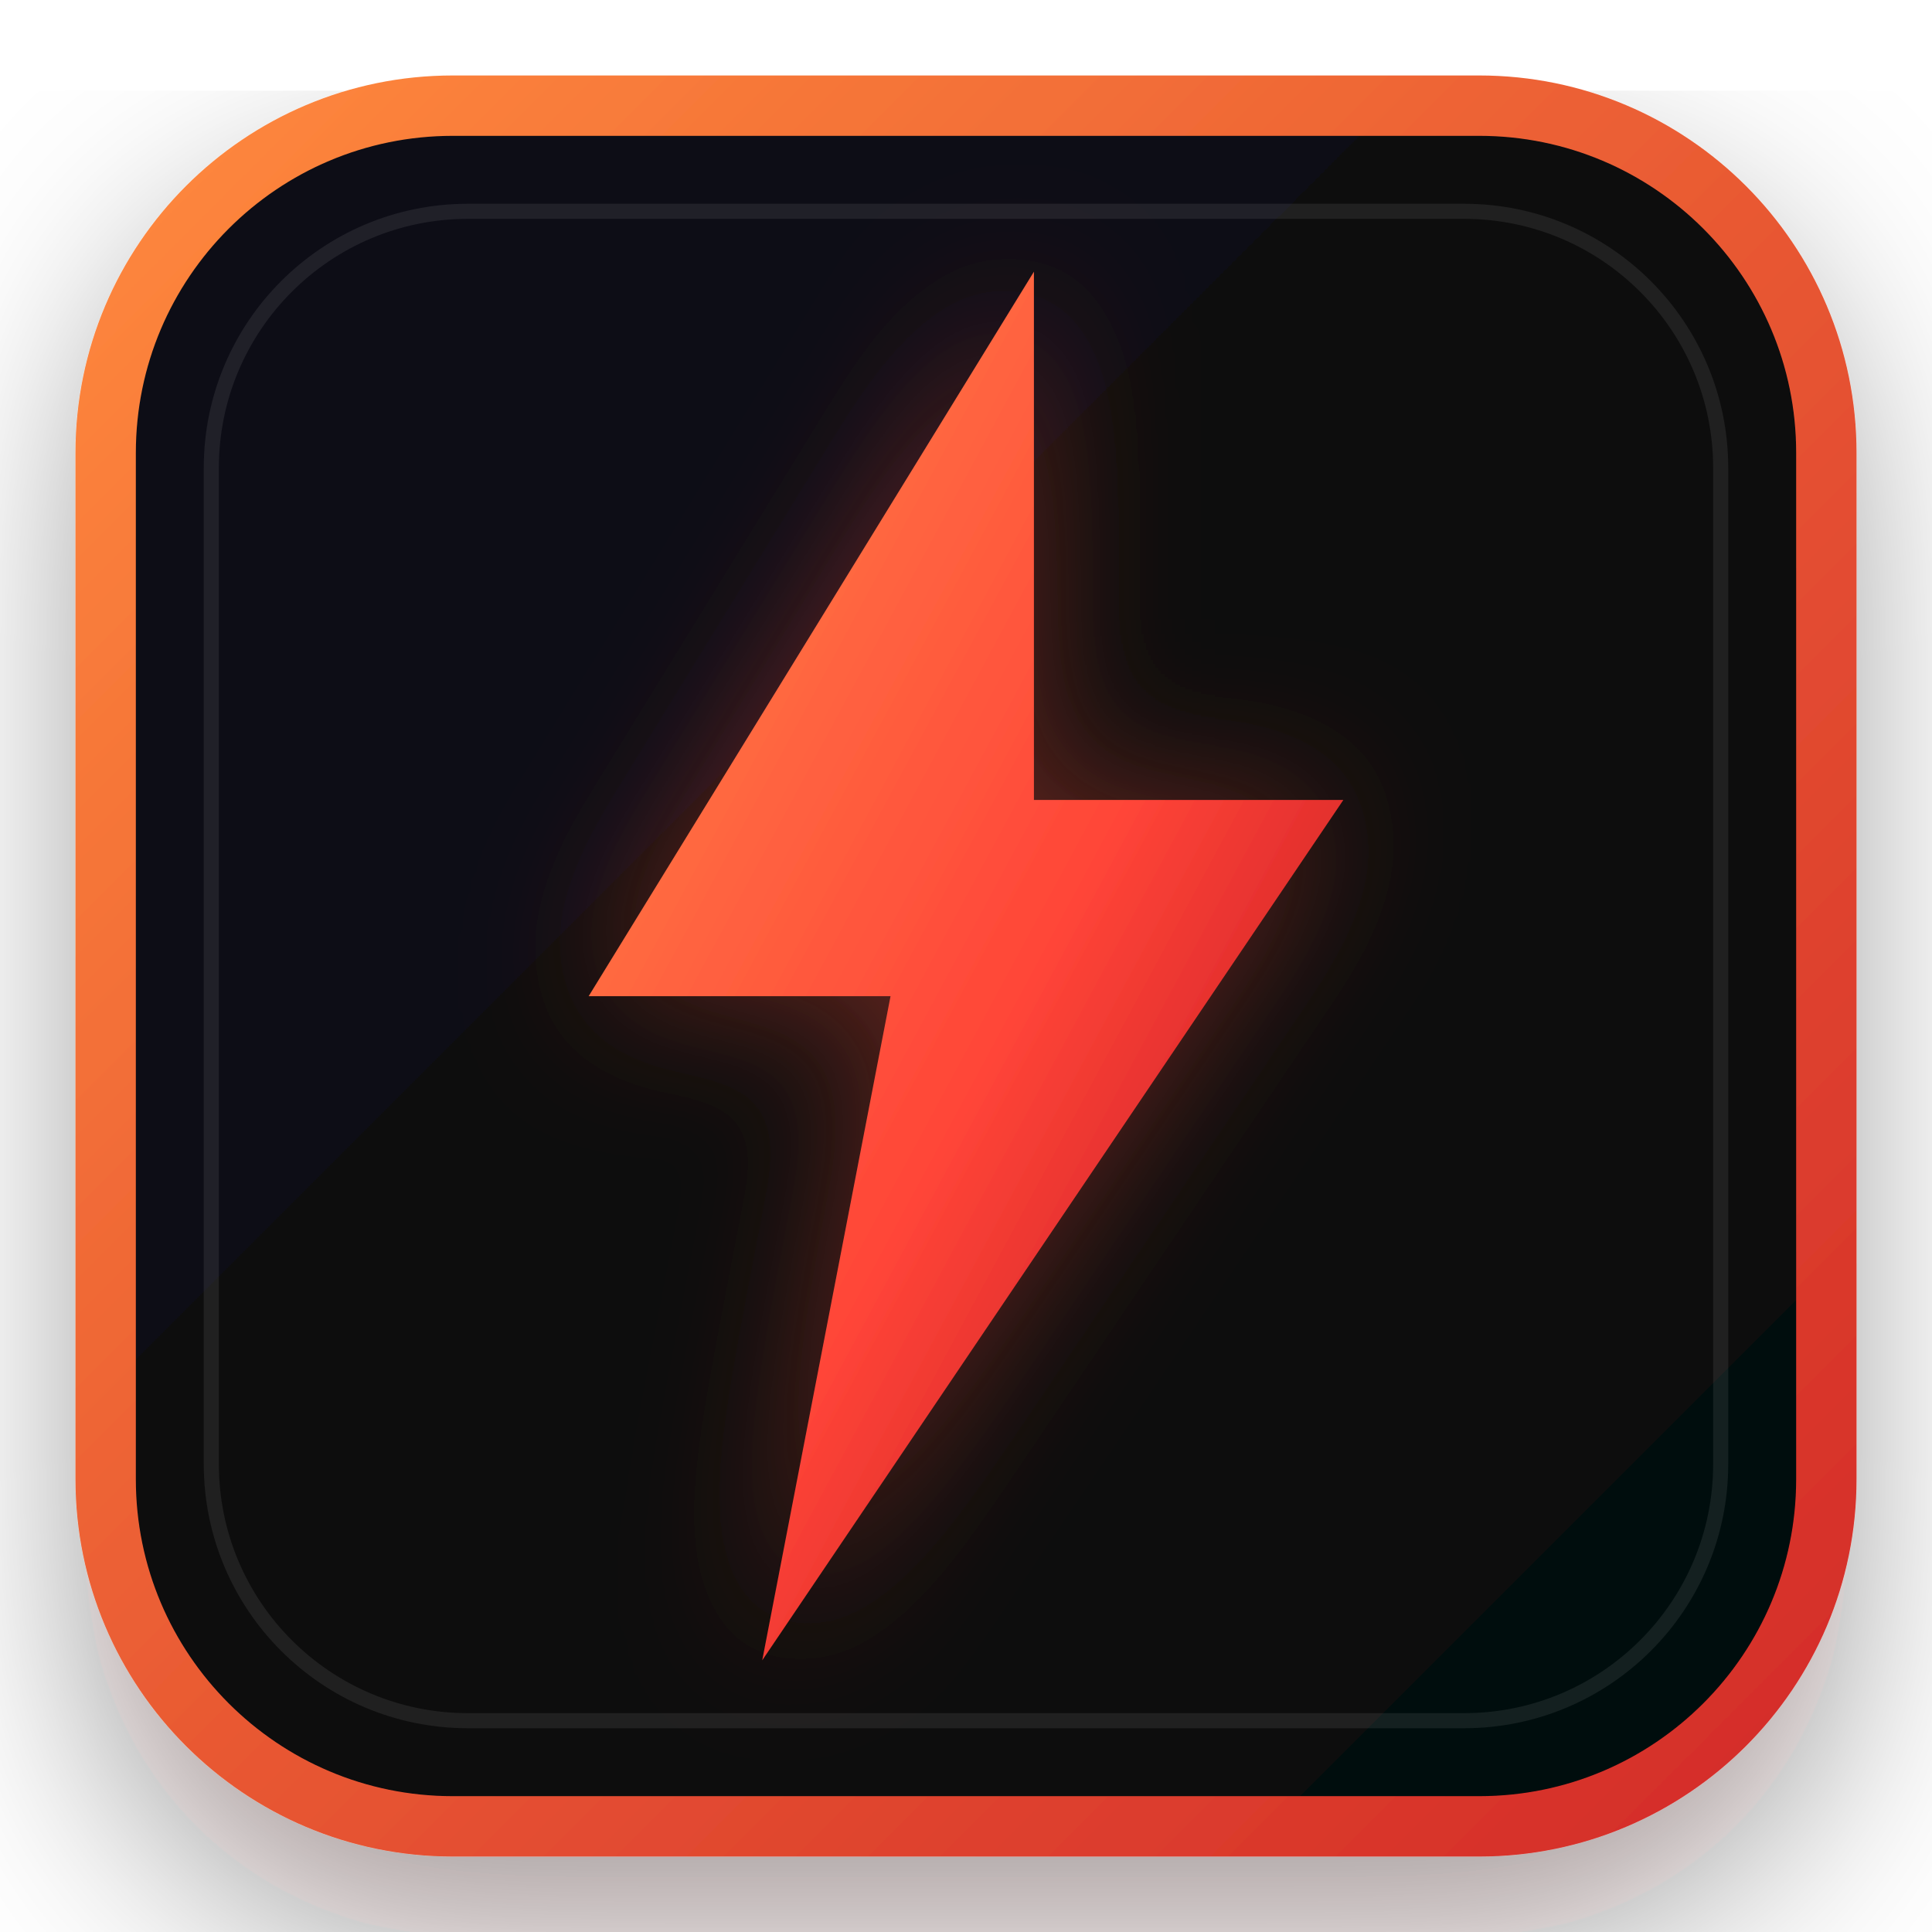
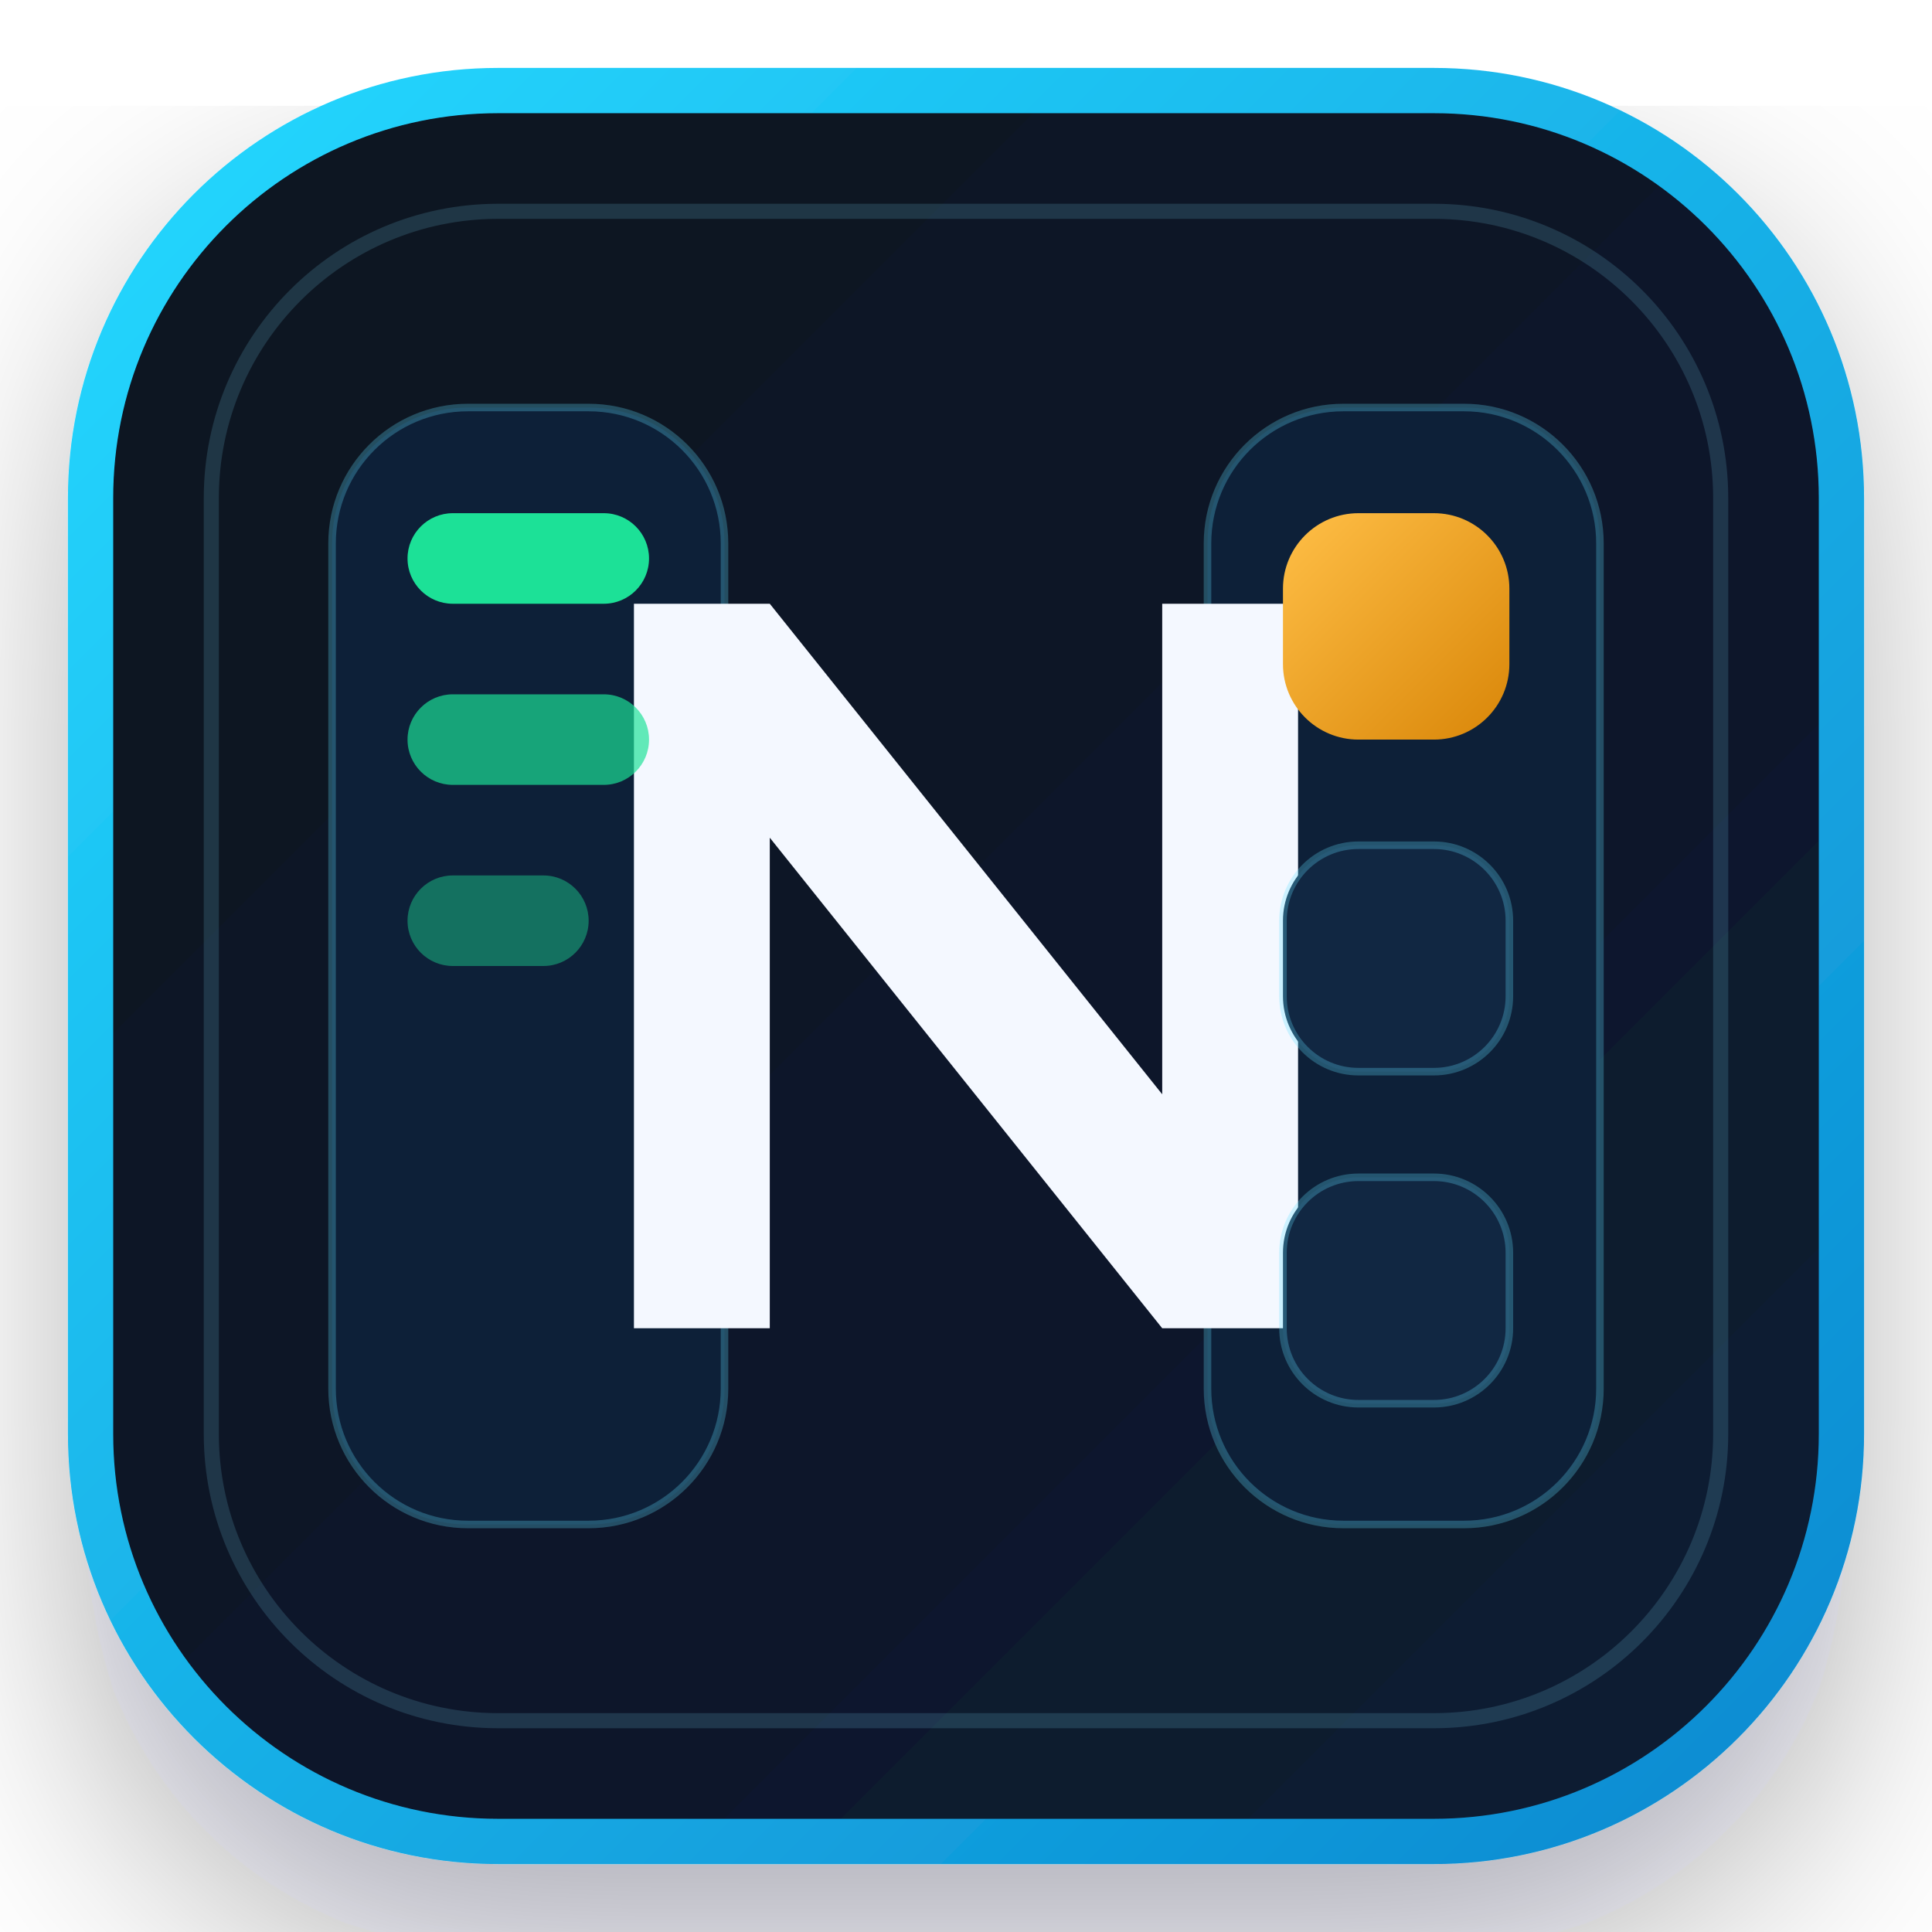
<svg xmlns="http://www.w3.org/2000/svg" width="256" height="256" viewBox="0 0 256 256" role="img" aria-labelledby="title desc">
  <defs>
    <linearGradient id="bg" x1="0%" y1="0%" x2="100%" y2="100%">
-       <stop offset="0%" stop-color="#0e1016" />
-       <stop offset="100%" stop-color="#05060a" />
+       <stop offset="0%" stop-color="#08111f" />
+       <stop offset="100%" stop-color="#101d33" />
    </linearGradient>
    <linearGradient id="edge" x1="0%" y1="0%" x2="100%" y2="100%">
-       <stop offset="0%" stop-color="#ff8a3d" />
-       <stop offset="100%" stop-color="#d32929" />
+       <stop offset="0%" stop-color="#25d8ff" />
+       <stop offset="100%" stop-color="#0b89d0" />
    </linearGradient>
-     <linearGradient id="bolt" x1="0%" y1="0%" x2="100%" y2="100%">
-       <stop offset="0%" stop-color="#ff8b4a" />
-       <stop offset="55%" stop-color="#ff4538" />
-       <stop offset="100%" stop-color="#a80017" />
+     <linearGradient id="accent" x1="0%" y1="0%" x2="100%" y2="100%">
+       <stop offset="0%" stop-color="#ffbf47" />
+       <stop offset="100%" stop-color="#d98608" />
    </linearGradient>
    <filter id="shadow" x="-30%" y="-30%" width="160%" height="160%">
-       <feDropShadow dx="0" dy="12" stdDeviation="14" flood-color="#140000" flood-opacity="0.38" />
-     </filter>
-     <filter id="glow" x="-50%" y="-50%" width="200%" height="200%">
-       <feDropShadow dx="0" dy="0" stdDeviation="10" flood-color="#ff4d3d" flood-opacity="0.35" />
+       <feDropShadow dx="0" dy="14" stdDeviation="16" flood-color="#06101e" flood-opacity="0.32" />
    </filter>
  </defs>
-   <rect x="14" y="14" width="228" height="228" rx="46" fill="url(#bg)" stroke="url(#edge)" stroke-width="8" filter="url(#shadow)" />
-   <rect x="28" y="28" width="200" height="200" rx="34" fill="none" stroke="rgba(255,255,255,0.08)" stroke-width="2" />
-   <path d="M137 36 L78 132 H118 L101 220 L178 106 H137 Z" fill="url(#bolt)" filter="url(#glow)" />
+   <rect x="12" y="12" width="232" height="232" rx="54" fill="url(#bg)" stroke="url(#edge)" stroke-width="6" filter="url(#shadow)" />
+   <rect x="28" y="28" width="200" height="200" rx="38" fill="none" stroke="#7ddfff" stroke-opacity=".16" stroke-width="2" />
+   <rect x="44" y="54" width="52" height="148" rx="18" fill="#0d2038" stroke="#63ddff" stroke-opacity=".28" />
+   <rect x="160" y="54" width="52" height="148" rx="18" fill="#0d2038" stroke="#63ddff" stroke-opacity=".28" />
+   <path d="M84 176V80h18l52 65V80h18v96h-18l-52-65v65Z" fill="#f4f8ff" />
+   <rect x="54" y="68" width="32" height="12" rx="6" fill="#1ce197" />
+   <rect x="54" y="92" width="32" height="12" rx="6" fill="#1ce197" opacity=".68" />
+   <rect x="54" y="116" width="24" height="12" rx="6" fill="#1ce197" opacity=".42" />
+   <rect x="170" y="68" width="30" height="30" rx="10" fill="url(#accent)" />
+   <rect x="170" y="112" width="30" height="30" rx="10" fill="#112742" stroke="#63ddff" stroke-opacity=".28" />
+   <rect x="170" y="156" width="30" height="30" rx="10" fill="#112742" stroke="#63ddff" stroke-opacity=".28" />
</svg>
